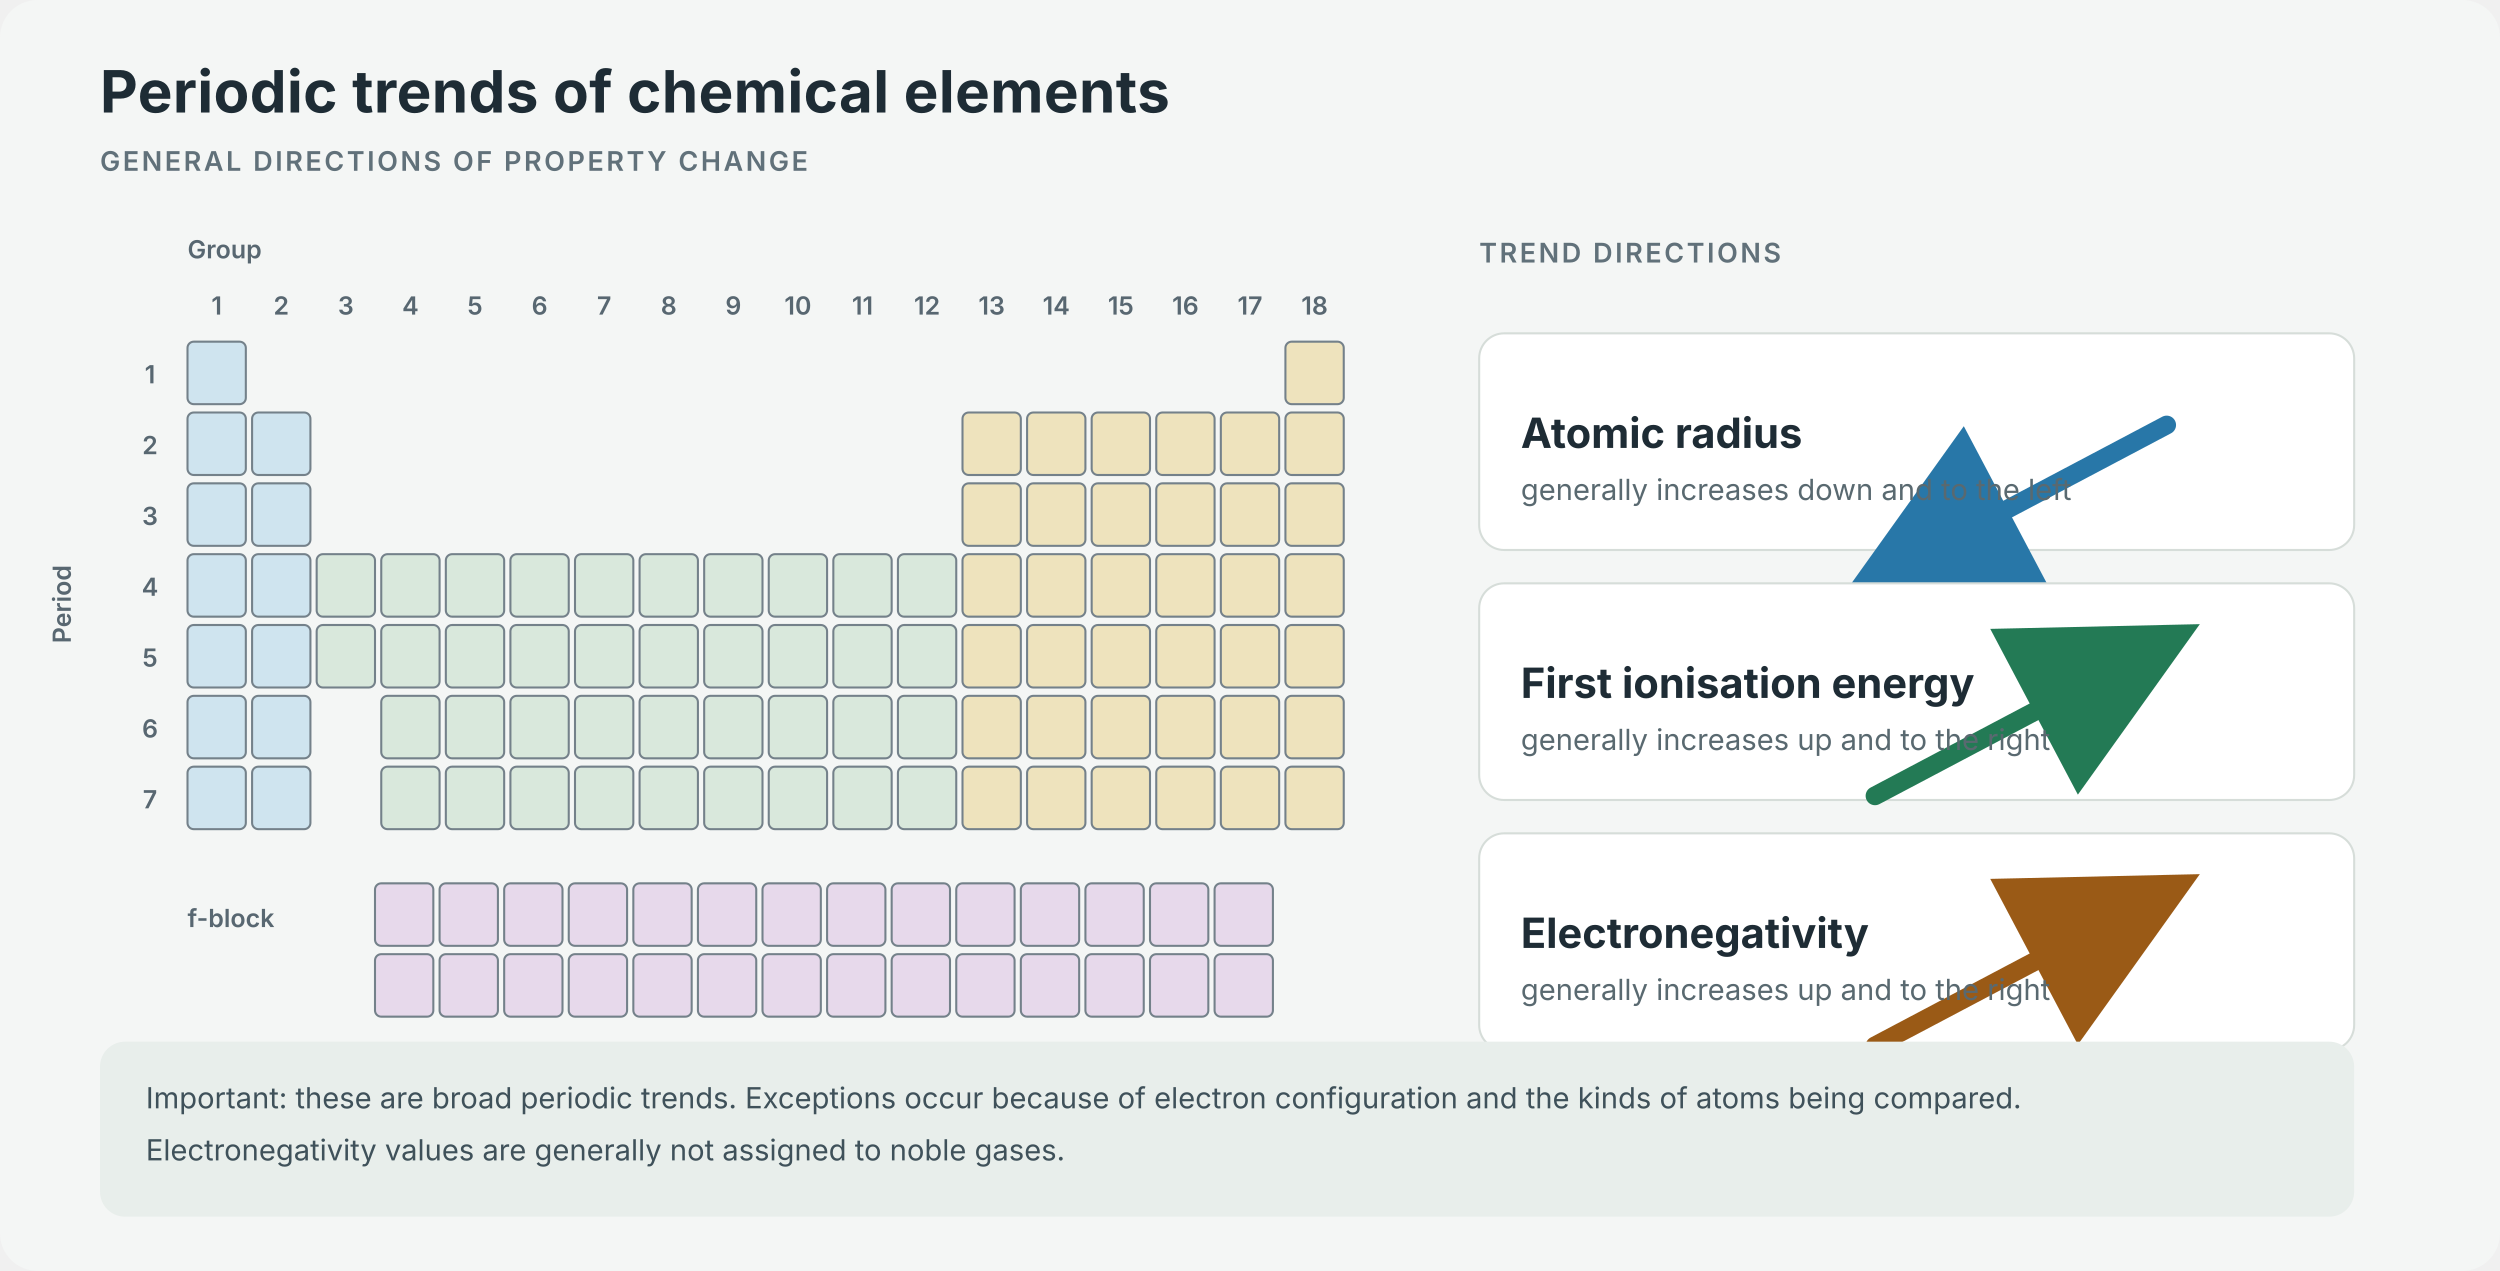
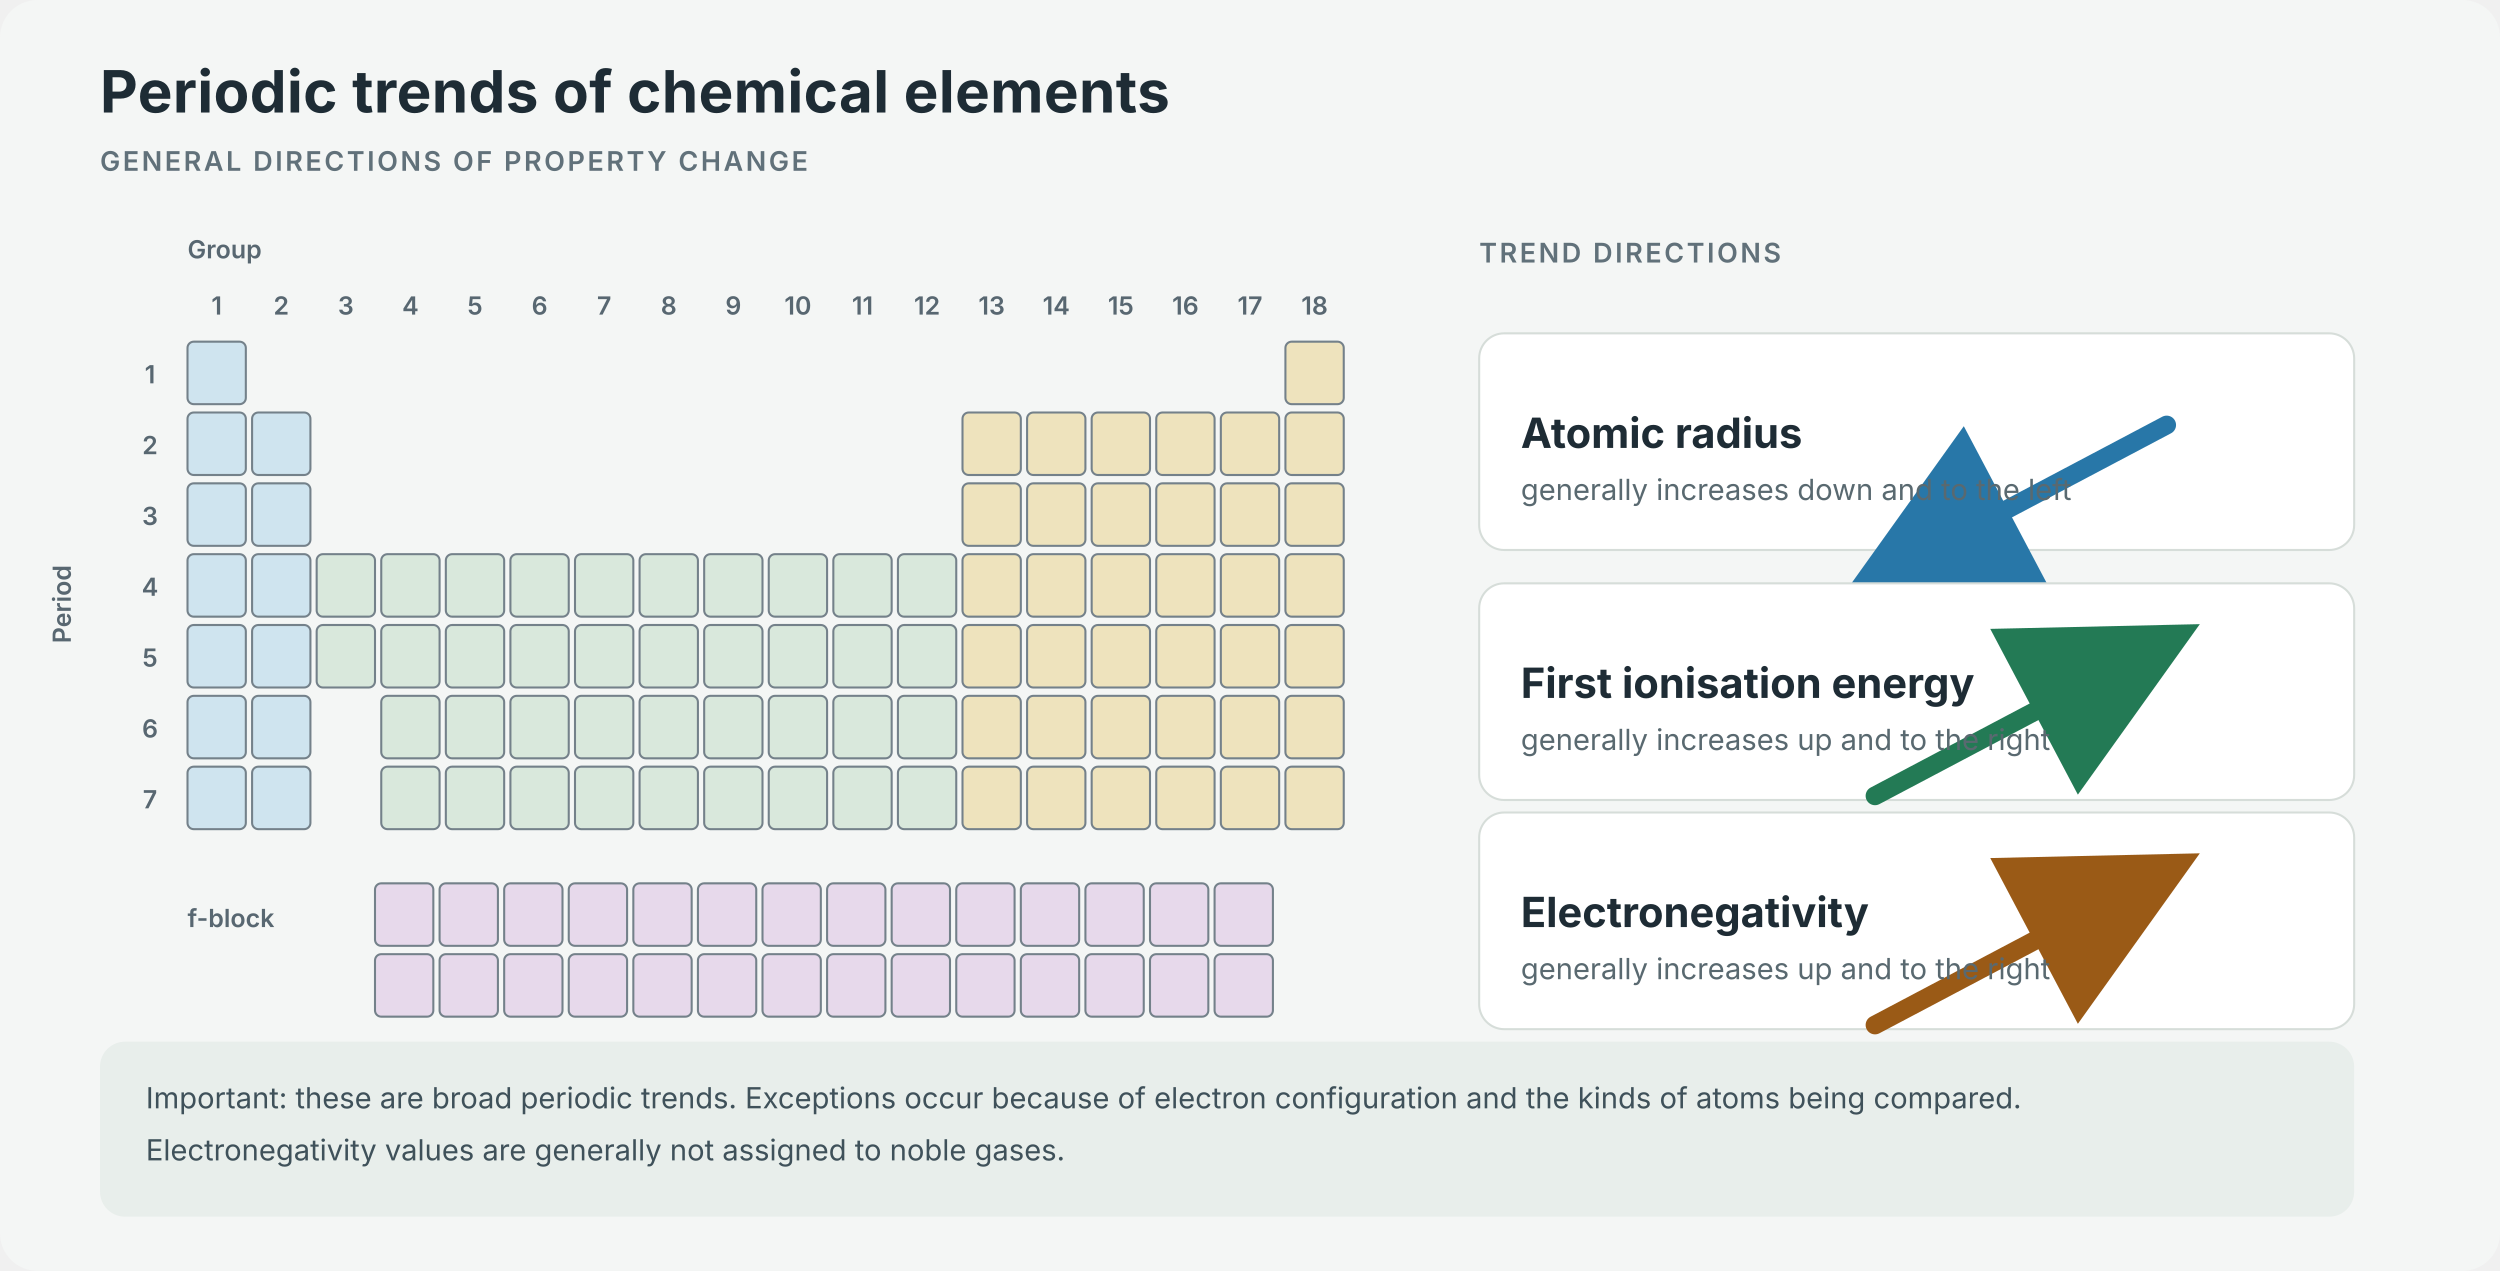
- <svg xmlns="http://www.w3.org/2000/svg" viewBox="0 0 1200 610" role="img" aria-labelledby="title desc">
+ <svg xmlns="http://www.w3.org/2000/svg" lang="en" xml:lang="en" viewBox="0 0 1200 610" role="img" aria-labelledby="title desc">
  <defs>
    <marker id="blueArrow" markerWidth="10" markerHeight="10" refX="8" refY="5" orient="auto">
      <path d="M0 0 L10 5 L0 10 Z" fill="#2877a8" />
    </marker>
    <marker id="greenArrow" markerWidth="10" markerHeight="10" refX="8" refY="5" orient="auto">
      <path d="M0 0 L10 5 L0 10 Z" fill="#237a55" />
    </marker>
    <marker id="goldArrow" markerWidth="10" markerHeight="10" refX="8" refY="5" orient="auto">
      <path d="M0 0 L10 5 L0 10 Z" fill="#9a5a16" />
    </marker>
    <style>
  text{font-family:Inter,Arial,sans-serif;fill:#1e2c35}
  .heading{font-size:28px;font-weight:700;letter-spacing:.2px}
  .subtitle{font-size:13px;font-weight:600;letter-spacing:1.2px;fill:#61717a}
  .tiny{font-size:12px;font-weight:600;fill:#586771}
  .label{font-size:20px;font-weight:700}
  .sub{font-size:14px;fill:#596970}
  .note{font-size:14px;fill:#3f515a}
 </style>
  </defs>
  <rect width="1200" height="610" rx="18" fill="#f4f6f5" />
  <text x="48" y="54" class="heading">Periodic trends of chemical elements</text>
  <text x="48" y="82" class="subtitle">GENERAL DIRECTIONS OF PROPERTY CHANGE</text>
  <text x="90" y="124" class="tiny">Group</text>
  <text x="34" y="290" transform="rotate(-90 34 290)" class="tiny" text-anchor="middle">Period</text>
  <text x="104" y="151" class="tiny" text-anchor="middle">1</text>
  <text x="135" y="151" class="tiny" text-anchor="middle">2</text>
  <text x="166" y="151" class="tiny" text-anchor="middle">3</text>
  <text x="197" y="151" class="tiny" text-anchor="middle">4</text>
  <text x="228" y="151" class="tiny" text-anchor="middle">5</text>
  <text x="259" y="151" class="tiny" text-anchor="middle">6</text>
  <text x="290" y="151" class="tiny" text-anchor="middle">7</text>
  <text x="321" y="151" class="tiny" text-anchor="middle">8</text>
  <text x="352" y="151" class="tiny" text-anchor="middle">9</text>
  <text x="383" y="151" class="tiny" text-anchor="middle">10</text>
  <text x="414" y="151" class="tiny" text-anchor="middle">11</text>
  <text x="445" y="151" class="tiny" text-anchor="middle">12</text>
  <text x="476" y="151" class="tiny" text-anchor="middle">13</text>
  <text x="507" y="151" class="tiny" text-anchor="middle">14</text>
  <text x="538" y="151" class="tiny" text-anchor="middle">15</text>
  <text x="569" y="151" class="tiny" text-anchor="middle">16</text>
  <text x="600" y="151" class="tiny" text-anchor="middle">17</text>
  <text x="631" y="151" class="tiny" text-anchor="middle">18</text>
  <text x="72" y="184" class="tiny" text-anchor="middle">1</text>
  <text x="72" y="218" class="tiny" text-anchor="middle">2</text>
  <text x="72" y="252" class="tiny" text-anchor="middle">3</text>
  <text x="72" y="286" class="tiny" text-anchor="middle">4</text>
  <text x="72" y="320" class="tiny" text-anchor="middle">5</text>
  <text x="72" y="354" class="tiny" text-anchor="middle">6</text>
  <text x="72" y="388" class="tiny" text-anchor="middle">7</text>
  <rect x="90" y="164" width="28" height="30" rx="3" fill="#cfe4ef" stroke="#74818a" stroke-width="1" />
  <rect x="617" y="164" width="28" height="30" rx="3" fill="#eee3bd" stroke="#74818a" stroke-width="1" />
  <rect x="90" y="198" width="28" height="30" rx="3" fill="#cfe4ef" stroke="#74818a" stroke-width="1" />
  <rect x="121" y="198" width="28" height="30" rx="3" fill="#cfe4ef" stroke="#74818a" stroke-width="1" />
  <rect x="462" y="198" width="28" height="30" rx="3" fill="#eee3bd" stroke="#74818a" stroke-width="1" />
  <rect x="493" y="198" width="28" height="30" rx="3" fill="#eee3bd" stroke="#74818a" stroke-width="1" />
  <rect x="524" y="198" width="28" height="30" rx="3" fill="#eee3bd" stroke="#74818a" stroke-width="1" />
  <rect x="555" y="198" width="28" height="30" rx="3" fill="#eee3bd" stroke="#74818a" stroke-width="1" />
  <rect x="586" y="198" width="28" height="30" rx="3" fill="#eee3bd" stroke="#74818a" stroke-width="1" />
  <rect x="617" y="198" width="28" height="30" rx="3" fill="#eee3bd" stroke="#74818a" stroke-width="1" />
  <rect x="90" y="232" width="28" height="30" rx="3" fill="#cfe4ef" stroke="#74818a" stroke-width="1" />
  <rect x="121" y="232" width="28" height="30" rx="3" fill="#cfe4ef" stroke="#74818a" stroke-width="1" />
  <rect x="462" y="232" width="28" height="30" rx="3" fill="#eee3bd" stroke="#74818a" stroke-width="1" />
  <rect x="493" y="232" width="28" height="30" rx="3" fill="#eee3bd" stroke="#74818a" stroke-width="1" />
  <rect x="524" y="232" width="28" height="30" rx="3" fill="#eee3bd" stroke="#74818a" stroke-width="1" />
  <rect x="555" y="232" width="28" height="30" rx="3" fill="#eee3bd" stroke="#74818a" stroke-width="1" />
  <rect x="586" y="232" width="28" height="30" rx="3" fill="#eee3bd" stroke="#74818a" stroke-width="1" />
  <rect x="617" y="232" width="28" height="30" rx="3" fill="#eee3bd" stroke="#74818a" stroke-width="1" />
  <rect x="90" y="266" width="28" height="30" rx="3" fill="#cfe4ef" stroke="#74818a" stroke-width="1" />
  <rect x="121" y="266" width="28" height="30" rx="3" fill="#cfe4ef" stroke="#74818a" stroke-width="1" />
  <rect x="152" y="266" width="28" height="30" rx="3" fill="#d9e8dc" stroke="#74818a" stroke-width="1" />
  <rect x="183" y="266" width="28" height="30" rx="3" fill="#d9e8dc" stroke="#74818a" stroke-width="1" />
  <rect x="214" y="266" width="28" height="30" rx="3" fill="#d9e8dc" stroke="#74818a" stroke-width="1" />
  <rect x="245" y="266" width="28" height="30" rx="3" fill="#d9e8dc" stroke="#74818a" stroke-width="1" />
  <rect x="276" y="266" width="28" height="30" rx="3" fill="#d9e8dc" stroke="#74818a" stroke-width="1" />
  <rect x="307" y="266" width="28" height="30" rx="3" fill="#d9e8dc" stroke="#74818a" stroke-width="1" />
  <rect x="338" y="266" width="28" height="30" rx="3" fill="#d9e8dc" stroke="#74818a" stroke-width="1" />
  <rect x="369" y="266" width="28" height="30" rx="3" fill="#d9e8dc" stroke="#74818a" stroke-width="1" />
  <rect x="400" y="266" width="28" height="30" rx="3" fill="#d9e8dc" stroke="#74818a" stroke-width="1" />
  <rect x="431" y="266" width="28" height="30" rx="3" fill="#d9e8dc" stroke="#74818a" stroke-width="1" />
  <rect x="462" y="266" width="28" height="30" rx="3" fill="#eee3bd" stroke="#74818a" stroke-width="1" />
  <rect x="493" y="266" width="28" height="30" rx="3" fill="#eee3bd" stroke="#74818a" stroke-width="1" />
  <rect x="524" y="266" width="28" height="30" rx="3" fill="#eee3bd" stroke="#74818a" stroke-width="1" />
  <rect x="555" y="266" width="28" height="30" rx="3" fill="#eee3bd" stroke="#74818a" stroke-width="1" />
  <rect x="586" y="266" width="28" height="30" rx="3" fill="#eee3bd" stroke="#74818a" stroke-width="1" />
  <rect x="617" y="266" width="28" height="30" rx="3" fill="#eee3bd" stroke="#74818a" stroke-width="1" />
  <rect x="90" y="300" width="28" height="30" rx="3" fill="#cfe4ef" stroke="#74818a" stroke-width="1" />
  <rect x="121" y="300" width="28" height="30" rx="3" fill="#cfe4ef" stroke="#74818a" stroke-width="1" />
  <rect x="152" y="300" width="28" height="30" rx="3" fill="#d9e8dc" stroke="#74818a" stroke-width="1" />
  <rect x="183" y="300" width="28" height="30" rx="3" fill="#d9e8dc" stroke="#74818a" stroke-width="1" />
  <rect x="214" y="300" width="28" height="30" rx="3" fill="#d9e8dc" stroke="#74818a" stroke-width="1" />
  <rect x="245" y="300" width="28" height="30" rx="3" fill="#d9e8dc" stroke="#74818a" stroke-width="1" />
  <rect x="276" y="300" width="28" height="30" rx="3" fill="#d9e8dc" stroke="#74818a" stroke-width="1" />
  <rect x="307" y="300" width="28" height="30" rx="3" fill="#d9e8dc" stroke="#74818a" stroke-width="1" />
  <rect x="338" y="300" width="28" height="30" rx="3" fill="#d9e8dc" stroke="#74818a" stroke-width="1" />
  <rect x="369" y="300" width="28" height="30" rx="3" fill="#d9e8dc" stroke="#74818a" stroke-width="1" />
  <rect x="400" y="300" width="28" height="30" rx="3" fill="#d9e8dc" stroke="#74818a" stroke-width="1" />
  <rect x="431" y="300" width="28" height="30" rx="3" fill="#d9e8dc" stroke="#74818a" stroke-width="1" />
  <rect x="462" y="300" width="28" height="30" rx="3" fill="#eee3bd" stroke="#74818a" stroke-width="1" />
  <rect x="493" y="300" width="28" height="30" rx="3" fill="#eee3bd" stroke="#74818a" stroke-width="1" />
  <rect x="524" y="300" width="28" height="30" rx="3" fill="#eee3bd" stroke="#74818a" stroke-width="1" />
  <rect x="555" y="300" width="28" height="30" rx="3" fill="#eee3bd" stroke="#74818a" stroke-width="1" />
  <rect x="586" y="300" width="28" height="30" rx="3" fill="#eee3bd" stroke="#74818a" stroke-width="1" />
  <rect x="617" y="300" width="28" height="30" rx="3" fill="#eee3bd" stroke="#74818a" stroke-width="1" />
  <rect x="90" y="334" width="28" height="30" rx="3" fill="#cfe4ef" stroke="#74818a" stroke-width="1" />
  <rect x="121" y="334" width="28" height="30" rx="3" fill="#cfe4ef" stroke="#74818a" stroke-width="1" />
  <rect x="183" y="334" width="28" height="30" rx="3" fill="#d9e8dc" stroke="#74818a" stroke-width="1" />
  <rect x="214" y="334" width="28" height="30" rx="3" fill="#d9e8dc" stroke="#74818a" stroke-width="1" />
  <rect x="245" y="334" width="28" height="30" rx="3" fill="#d9e8dc" stroke="#74818a" stroke-width="1" />
  <rect x="276" y="334" width="28" height="30" rx="3" fill="#d9e8dc" stroke="#74818a" stroke-width="1" />
  <rect x="307" y="334" width="28" height="30" rx="3" fill="#d9e8dc" stroke="#74818a" stroke-width="1" />
  <rect x="338" y="334" width="28" height="30" rx="3" fill="#d9e8dc" stroke="#74818a" stroke-width="1" />
  <rect x="369" y="334" width="28" height="30" rx="3" fill="#d9e8dc" stroke="#74818a" stroke-width="1" />
  <rect x="400" y="334" width="28" height="30" rx="3" fill="#d9e8dc" stroke="#74818a" stroke-width="1" />
  <rect x="431" y="334" width="28" height="30" rx="3" fill="#d9e8dc" stroke="#74818a" stroke-width="1" />
  <rect x="462" y="334" width="28" height="30" rx="3" fill="#eee3bd" stroke="#74818a" stroke-width="1" />
  <rect x="493" y="334" width="28" height="30" rx="3" fill="#eee3bd" stroke="#74818a" stroke-width="1" />
  <rect x="524" y="334" width="28" height="30" rx="3" fill="#eee3bd" stroke="#74818a" stroke-width="1" />
  <rect x="555" y="334" width="28" height="30" rx="3" fill="#eee3bd" stroke="#74818a" stroke-width="1" />
  <rect x="586" y="334" width="28" height="30" rx="3" fill="#eee3bd" stroke="#74818a" stroke-width="1" />
  <rect x="617" y="334" width="28" height="30" rx="3" fill="#eee3bd" stroke="#74818a" stroke-width="1" />
  <rect x="90" y="368" width="28" height="30" rx="3" fill="#cfe4ef" stroke="#74818a" stroke-width="1" />
  <rect x="121" y="368" width="28" height="30" rx="3" fill="#cfe4ef" stroke="#74818a" stroke-width="1" />
  <rect x="183" y="368" width="28" height="30" rx="3" fill="#d9e8dc" stroke="#74818a" stroke-width="1" />
  <rect x="214" y="368" width="28" height="30" rx="3" fill="#d9e8dc" stroke="#74818a" stroke-width="1" />
  <rect x="245" y="368" width="28" height="30" rx="3" fill="#d9e8dc" stroke="#74818a" stroke-width="1" />
  <rect x="276" y="368" width="28" height="30" rx="3" fill="#d9e8dc" stroke="#74818a" stroke-width="1" />
  <rect x="307" y="368" width="28" height="30" rx="3" fill="#d9e8dc" stroke="#74818a" stroke-width="1" />
  <rect x="338" y="368" width="28" height="30" rx="3" fill="#d9e8dc" stroke="#74818a" stroke-width="1" />
  <rect x="369" y="368" width="28" height="30" rx="3" fill="#d9e8dc" stroke="#74818a" stroke-width="1" />
  <rect x="400" y="368" width="28" height="30" rx="3" fill="#d9e8dc" stroke="#74818a" stroke-width="1" />
  <rect x="431" y="368" width="28" height="30" rx="3" fill="#d9e8dc" stroke="#74818a" stroke-width="1" />
  <rect x="462" y="368" width="28" height="30" rx="3" fill="#eee3bd" stroke="#74818a" stroke-width="1" />
  <rect x="493" y="368" width="28" height="30" rx="3" fill="#eee3bd" stroke="#74818a" stroke-width="1" />
  <rect x="524" y="368" width="28" height="30" rx="3" fill="#eee3bd" stroke="#74818a" stroke-width="1" />
  <rect x="555" y="368" width="28" height="30" rx="3" fill="#eee3bd" stroke="#74818a" stroke-width="1" />
  <rect x="586" y="368" width="28" height="30" rx="3" fill="#eee3bd" stroke="#74818a" stroke-width="1" />
  <rect x="617" y="368" width="28" height="30" rx="3" fill="#eee3bd" stroke="#74818a" stroke-width="1" />
  <rect x="180" y="424" width="28" height="30" rx="3" fill="#e7d9eb" stroke="#74818a" stroke-width="1" />
  <rect x="211" y="424" width="28" height="30" rx="3" fill="#e7d9eb" stroke="#74818a" stroke-width="1" />
  <rect x="242" y="424" width="28" height="30" rx="3" fill="#e7d9eb" stroke="#74818a" stroke-width="1" />
  <rect x="273" y="424" width="28" height="30" rx="3" fill="#e7d9eb" stroke="#74818a" stroke-width="1" />
  <rect x="304" y="424" width="28" height="30" rx="3" fill="#e7d9eb" stroke="#74818a" stroke-width="1" />
  <rect x="335" y="424" width="28" height="30" rx="3" fill="#e7d9eb" stroke="#74818a" stroke-width="1" />
  <rect x="366" y="424" width="28" height="30" rx="3" fill="#e7d9eb" stroke="#74818a" stroke-width="1" />
  <rect x="397" y="424" width="28" height="30" rx="3" fill="#e7d9eb" stroke="#74818a" stroke-width="1" />
  <rect x="428" y="424" width="28" height="30" rx="3" fill="#e7d9eb" stroke="#74818a" stroke-width="1" />
  <rect x="459" y="424" width="28" height="30" rx="3" fill="#e7d9eb" stroke="#74818a" stroke-width="1" />
  <rect x="490" y="424" width="28" height="30" rx="3" fill="#e7d9eb" stroke="#74818a" stroke-width="1" />
  <rect x="521" y="424" width="28" height="30" rx="3" fill="#e7d9eb" stroke="#74818a" stroke-width="1" />
  <rect x="552" y="424" width="28" height="30" rx="3" fill="#e7d9eb" stroke="#74818a" stroke-width="1" />
  <rect x="583" y="424" width="28" height="30" rx="3" fill="#e7d9eb" stroke="#74818a" stroke-width="1" />
  <rect x="180" y="458" width="28" height="30" rx="3" fill="#e7d9eb" stroke="#74818a" stroke-width="1" />
  <rect x="211" y="458" width="28" height="30" rx="3" fill="#e7d9eb" stroke="#74818a" stroke-width="1" />
  <rect x="242" y="458" width="28" height="30" rx="3" fill="#e7d9eb" stroke="#74818a" stroke-width="1" />
  <rect x="273" y="458" width="28" height="30" rx="3" fill="#e7d9eb" stroke="#74818a" stroke-width="1" />
  <rect x="304" y="458" width="28" height="30" rx="3" fill="#e7d9eb" stroke="#74818a" stroke-width="1" />
  <rect x="335" y="458" width="28" height="30" rx="3" fill="#e7d9eb" stroke="#74818a" stroke-width="1" />
  <rect x="366" y="458" width="28" height="30" rx="3" fill="#e7d9eb" stroke="#74818a" stroke-width="1" />
  <rect x="397" y="458" width="28" height="30" rx="3" fill="#e7d9eb" stroke="#74818a" stroke-width="1" />
  <rect x="428" y="458" width="28" height="30" rx="3" fill="#e7d9eb" stroke="#74818a" stroke-width="1" />
  <rect x="459" y="458" width="28" height="30" rx="3" fill="#e7d9eb" stroke="#74818a" stroke-width="1" />
  <rect x="490" y="458" width="28" height="30" rx="3" fill="#e7d9eb" stroke="#74818a" stroke-width="1" />
  <rect x="521" y="458" width="28" height="30" rx="3" fill="#e7d9eb" stroke="#74818a" stroke-width="1" />
  <rect x="552" y="458" width="28" height="30" rx="3" fill="#e7d9eb" stroke="#74818a" stroke-width="1" />
  <rect x="583" y="458" width="28" height="30" rx="3" fill="#e7d9eb" stroke="#74818a" stroke-width="1" />
  <text x="90" y="445" class="tiny">f-block</text>
  <text x="710" y="126" class="subtitle">TREND DIRECTIONS</text>
  <g>
    <rect x="710" y="160" width="420" height="104" rx="12" fill="#fff" stroke="#d6ddd9" />
    <path d="M 1040 204 L 900 278" fill="none" stroke="#2877a8" stroke-width="9" stroke-linecap="round" marker-end="url(#blueArrow)" />
    <text x="730" y="215" class="label">Atomic radius</text>
    <text x="730" y="240" class="sub">generally increases down and to the left</text>
  </g>
  <g>
    <rect x="710" y="280" width="420" height="104" rx="12" fill="#fff" stroke="#d6ddd9" />
    <path d="M 900 382 L 1040 308" fill="none" stroke="#237a55" stroke-width="9" stroke-linecap="round" marker-end="url(#greenArrow)" />
    <text x="730" y="335" class="label">First ionisation energy</text>
    <text x="730" y="360" class="sub">generally increases up and to the right</text>
  </g>
  <g>
-     <rect x="710" y="400" width="420" height="104" rx="12" fill="#fff" stroke="#d6ddd9" />
-     <path d="M 900 502 L 1040 428" fill="none" stroke="#9a5a16" stroke-width="9" stroke-linecap="round" marker-end="url(#goldArrow)" />
-     <text x="730" y="455" class="label">Electronegativity</text>
-     <text x="730" y="480" class="sub">generally increases up and to the right</text>
+     <rect x="710" y="390" width="420" height="104" rx="12" fill="#fff" stroke="#d6ddd9" />
+     <path d="M 900 492 L 1040 418" fill="none" stroke="#9a5a16" stroke-width="9" stroke-linecap="round" marker-end="url(#goldArrow)" />
+     <text x="730" y="445" class="label">Electronegativity</text>
+     <text x="730" y="470" class="sub">generally increases up and to the right</text>
  </g>
  <rect x="48" y="500" width="1082" height="84" rx="12" fill="#e8eeeb" />
  <text x="70" y="532" class="note">Important: these are broad periodic trends. Exceptions occur because of electron configuration and the kinds of atoms being compared.</text>
  <text x="70" y="557" class="note">Electronegativity values are generally not assigned to noble gases.</text>
</svg>
